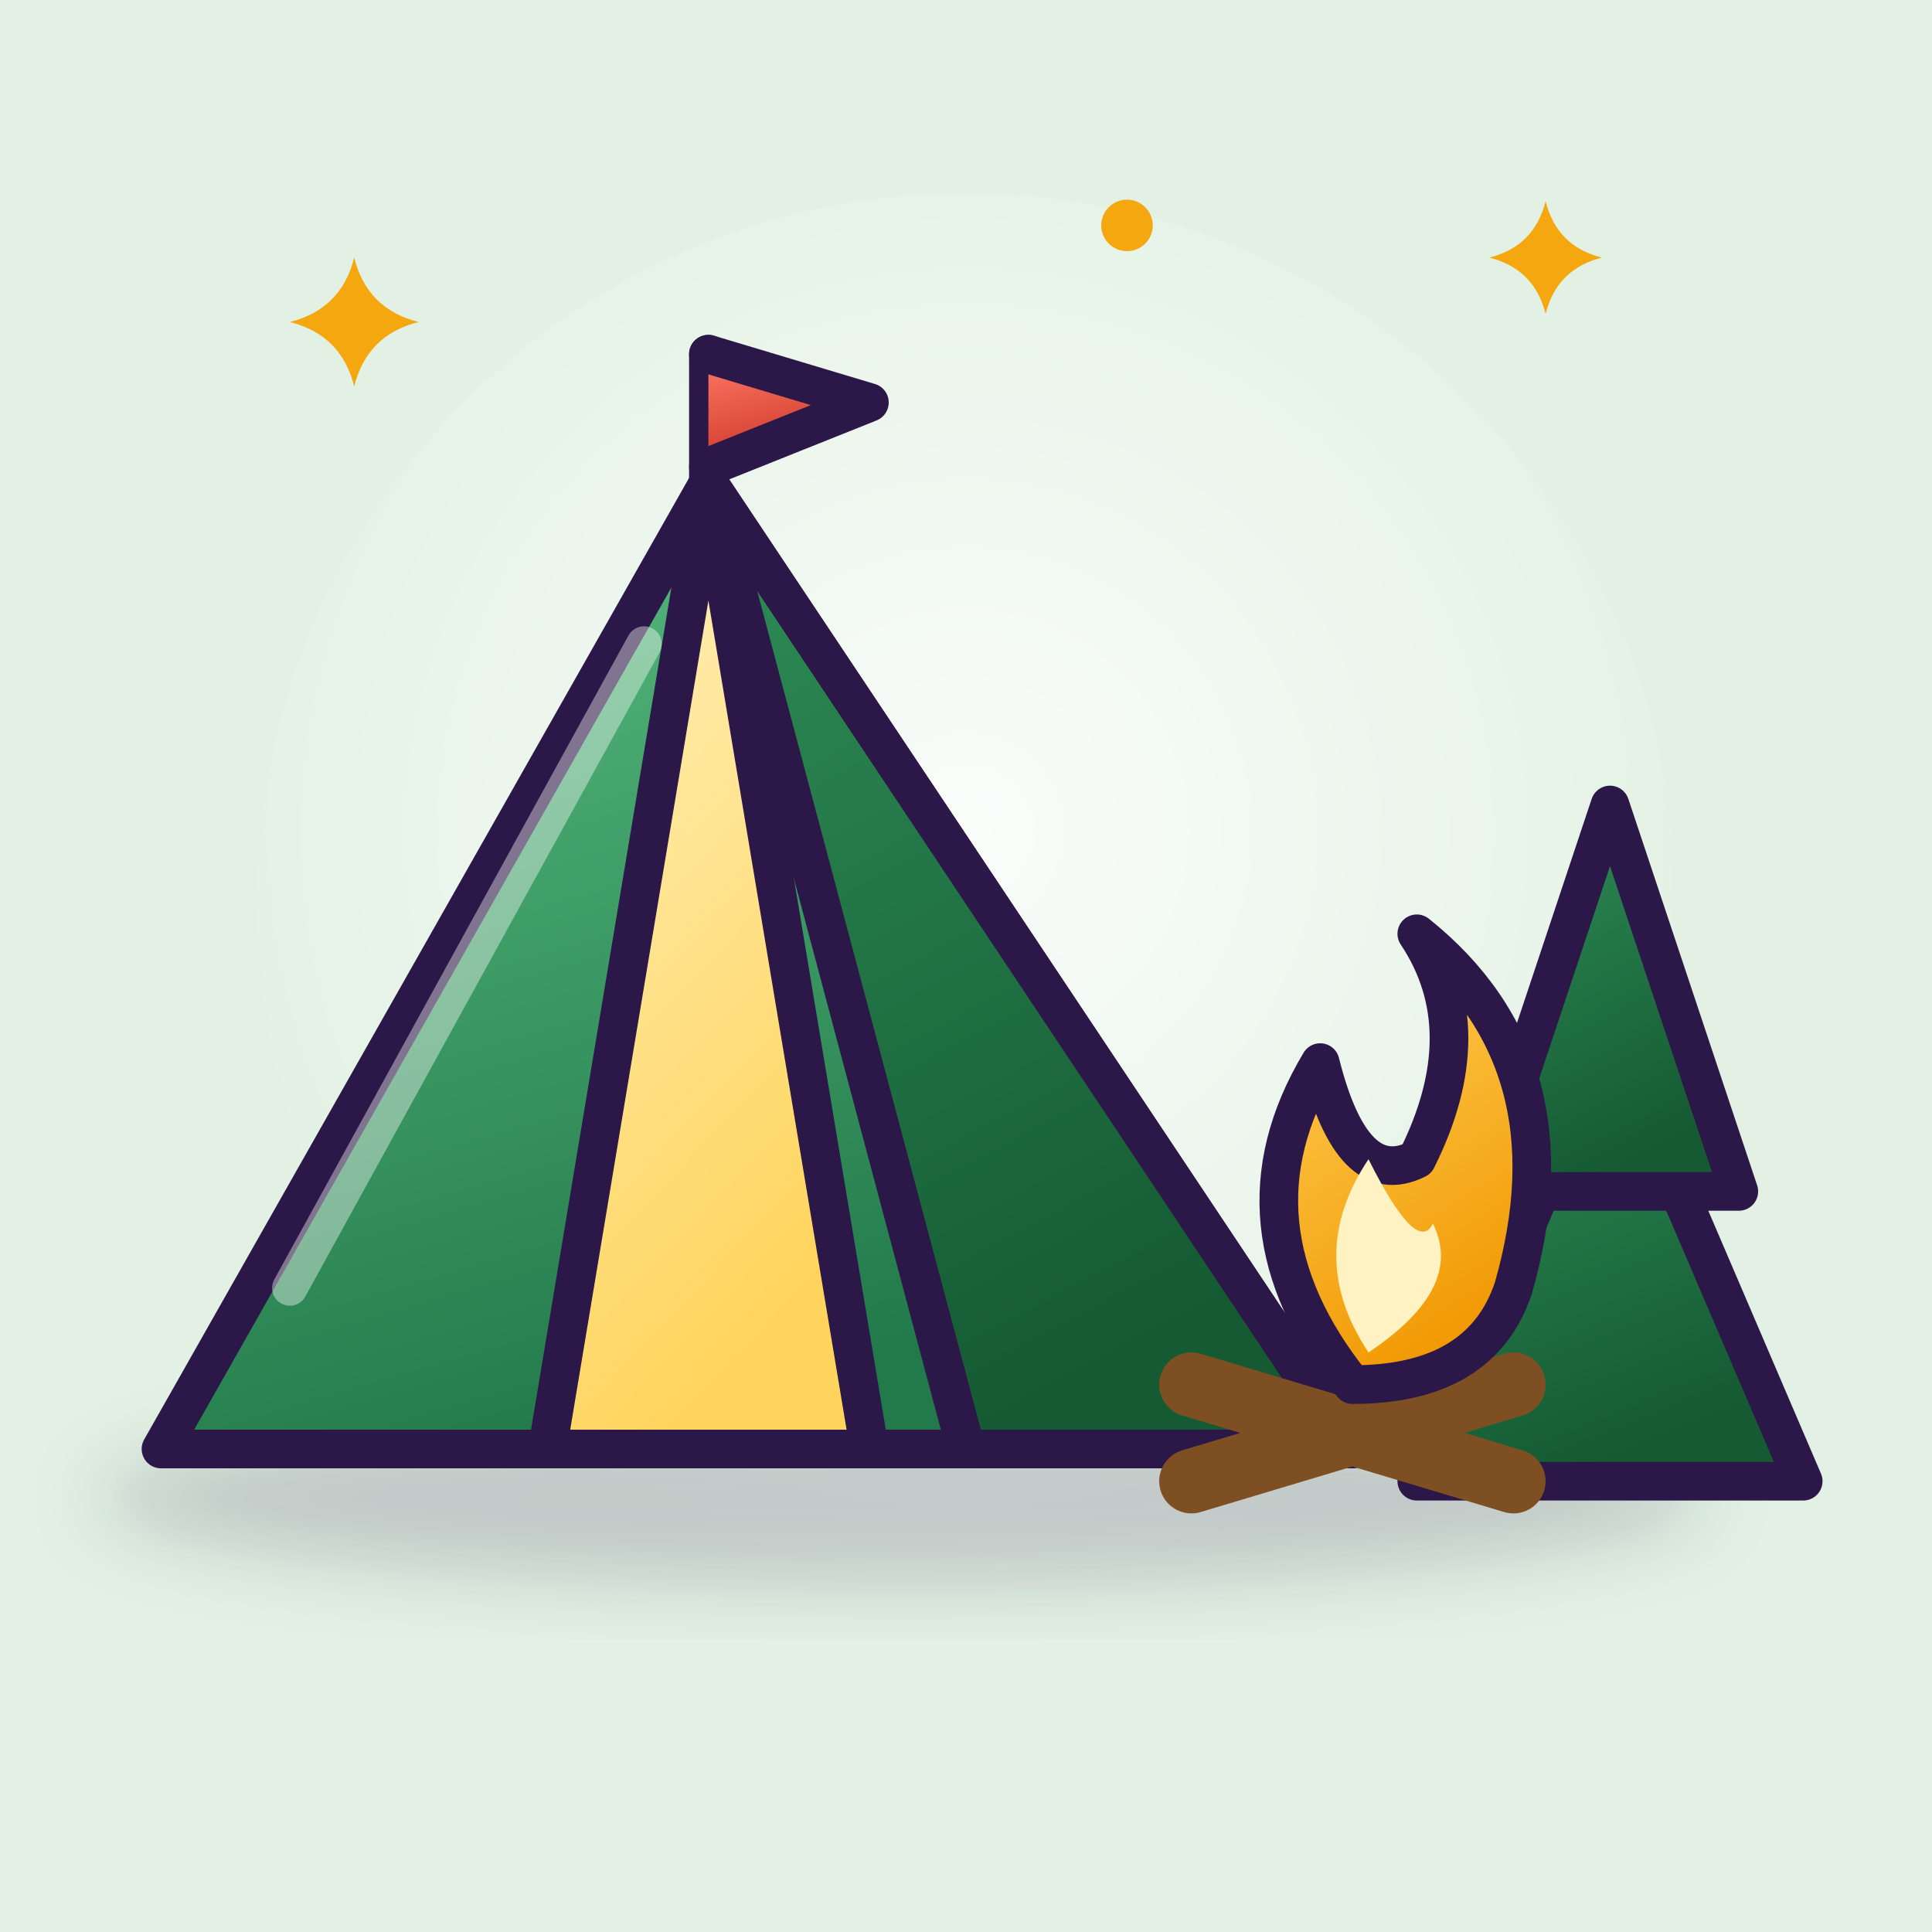
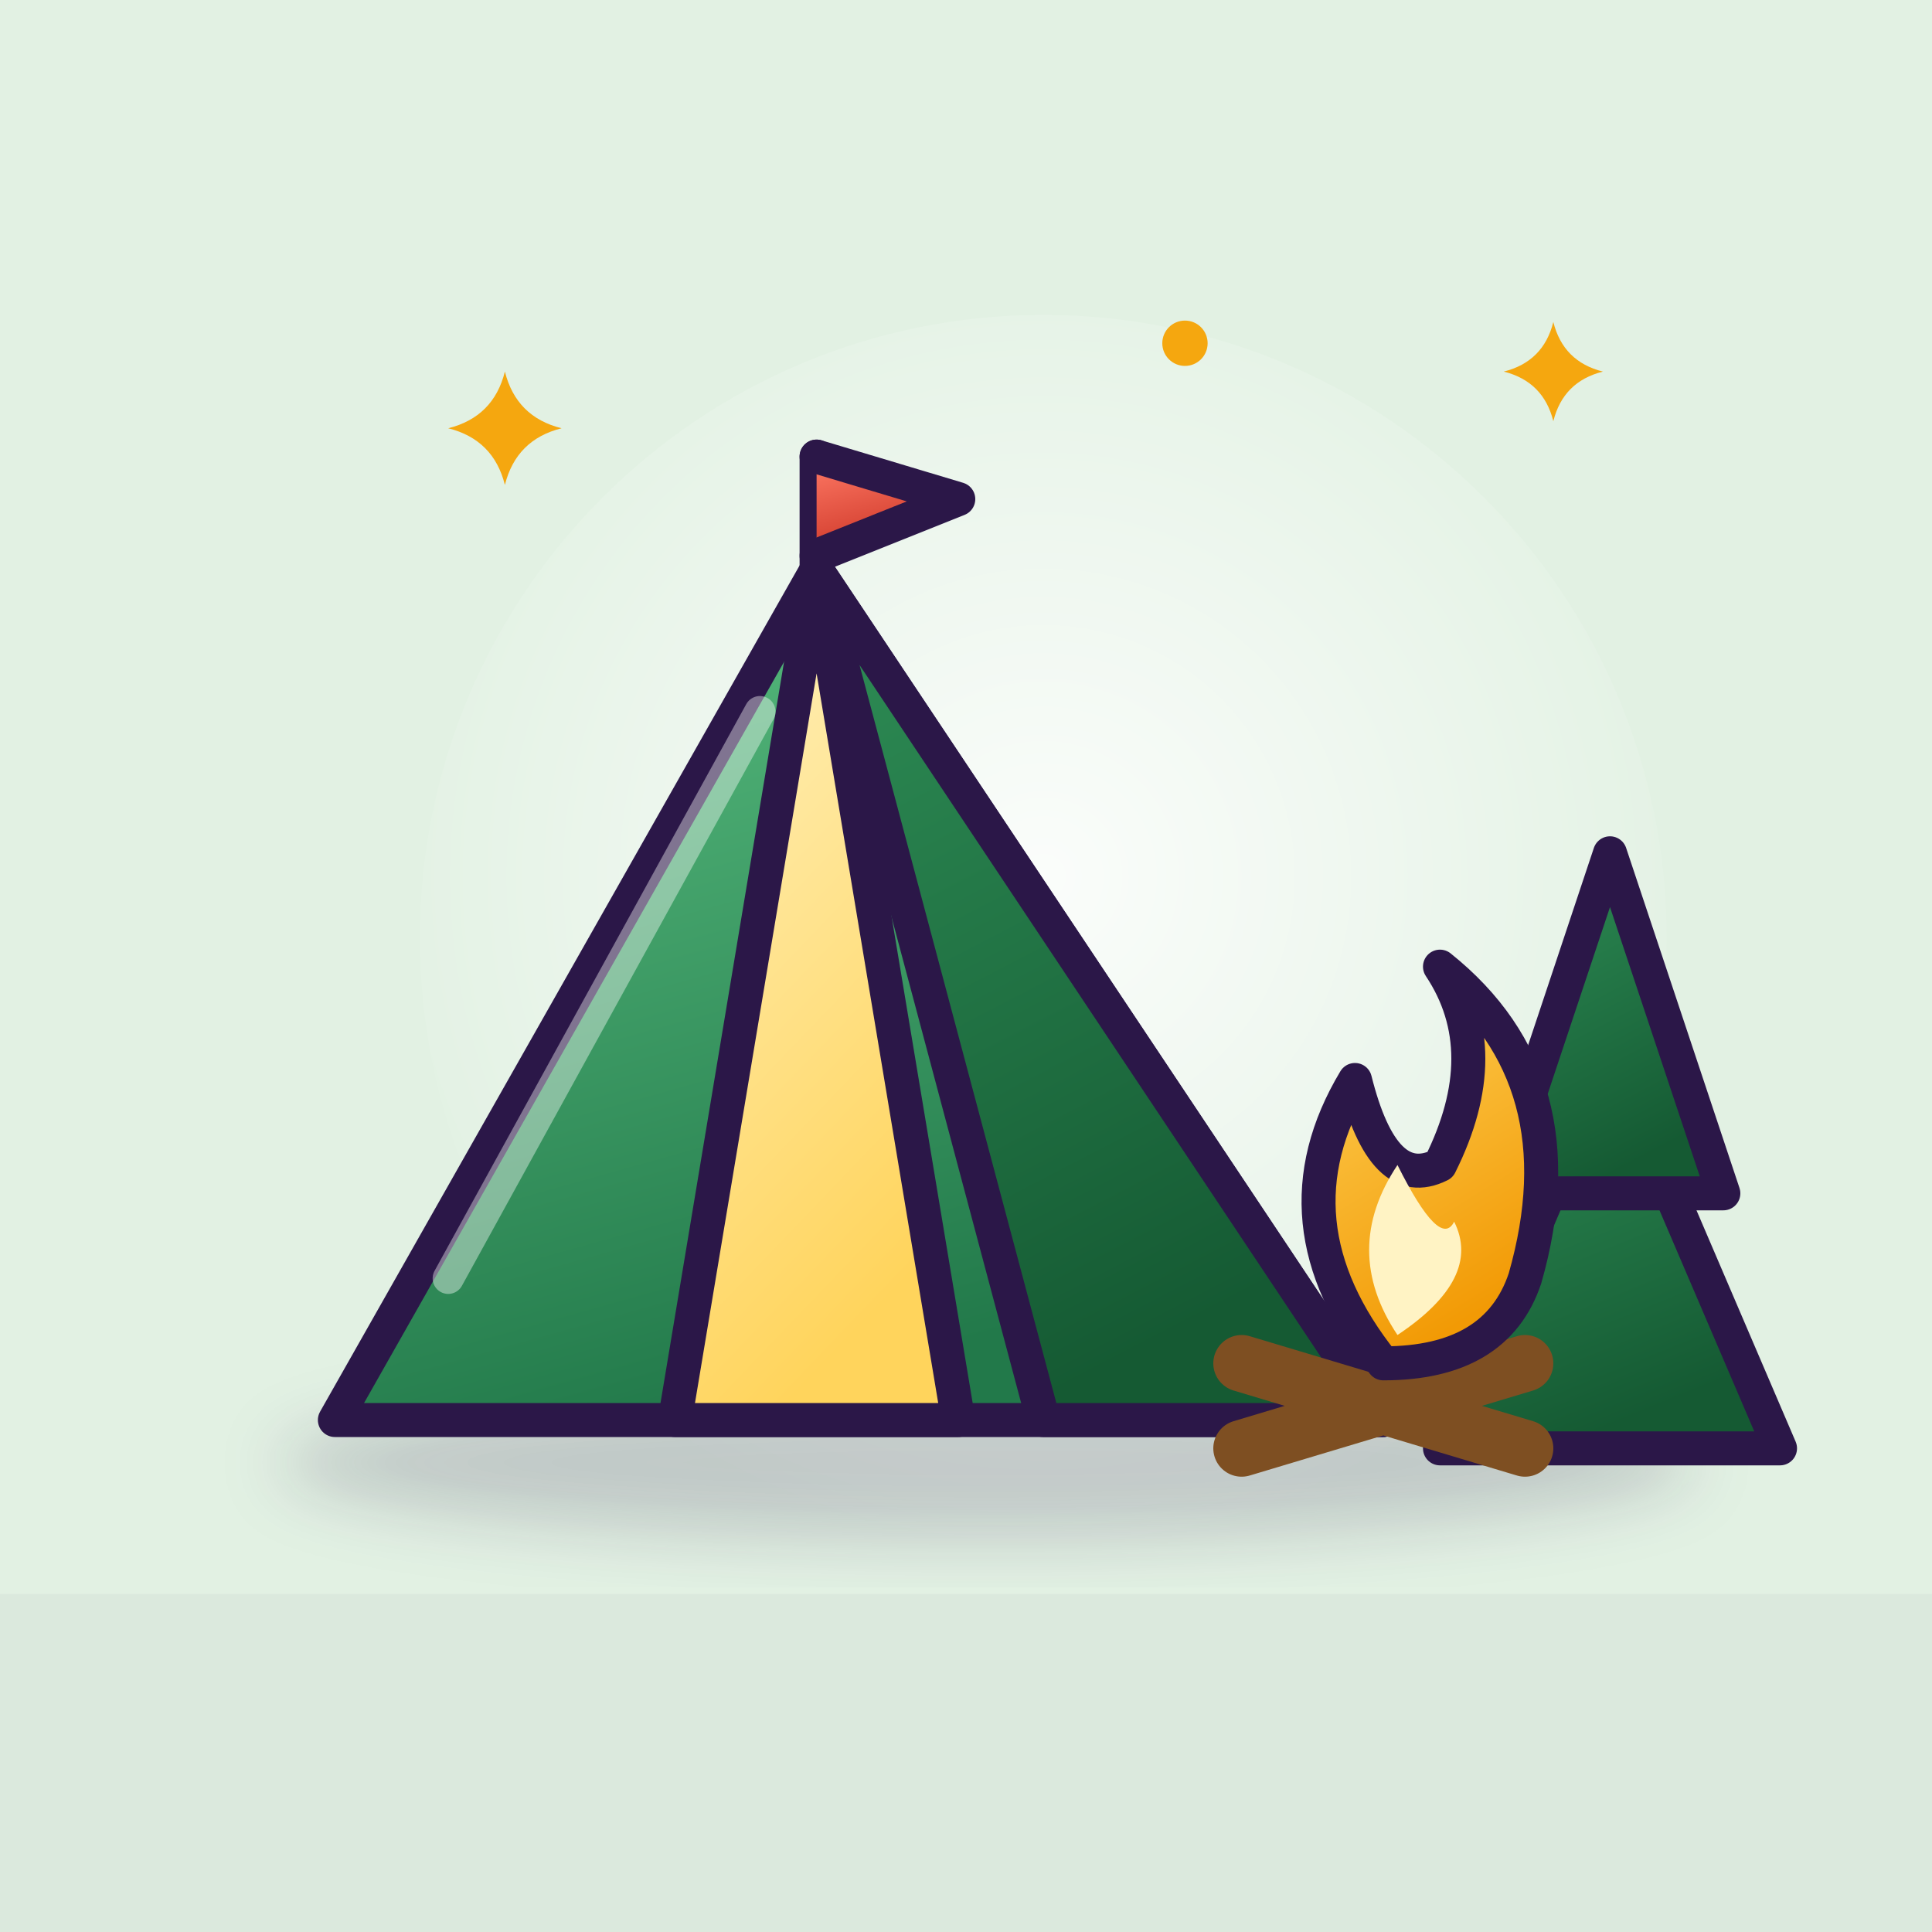
<svg xmlns="http://www.w3.org/2000/svg" viewBox="0 0 120 120" role="img">
  <defs>
    <linearGradient id="pur" x1="0" y1="0" x2="0.35" y2="1">
      <stop offset="0" stop-color="#A35BE8" />
      <stop offset="1" stop-color="#6A1FB5" />
    </linearGradient>
    <linearGradient id="purD" x1="0" y1="0" x2="0.35" y2="1">
      <stop offset="0" stop-color="#7B2CBF" />
      <stop offset="1" stop-color="#4A1287" />
    </linearGradient>
    <linearGradient id="gold" x1="0" y1="0" x2="0.35" y2="1">
      <stop offset="0" stop-color="#FFD45C" />
      <stop offset="1" stop-color="#F29A05" />
    </linearGradient>
    <linearGradient id="goldD" x1="0" y1="0" x2="0.35" y2="1">
      <stop offset="0" stop-color="#F2A20C" />
      <stop offset="1" stop-color="#C97A00" />
    </linearGradient>
    <linearGradient id="slate" x1="0" y1="0" x2="0.35" y2="1">
      <stop offset="0" stop-color="#66737B" />
      <stop offset="1" stop-color="#353F46" />
    </linearGradient>
    <linearGradient id="slateL" x1="0" y1="0" x2="0.35" y2="1">
      <stop offset="0" stop-color="#B8C3CA" />
      <stop offset="1" stop-color="#7F8C94" />
    </linearGradient>
    <linearGradient id="red" x1="0" y1="0" x2="0.35" y2="1">
      <stop offset="0" stop-color="#FF7A66" />
      <stop offset="1" stop-color="#CC3526" />
    </linearGradient>
    <linearGradient id="blue" x1="0" y1="0" x2="0.35" y2="1">
      <stop offset="0" stop-color="#5DB0F5" />
      <stop offset="1" stop-color="#1C64A8" />
    </linearGradient>
    <linearGradient id="green" x1="0" y1="0" x2="0.35" y2="1">
      <stop offset="0" stop-color="#5CC183" />
      <stop offset="1" stop-color="#22794A" />
    </linearGradient>
    <linearGradient id="greenD" x1="0" y1="0" x2="0.35" y2="1">
      <stop offset="0" stop-color="#2F8F57" />
      <stop offset="1" stop-color="#155A33" />
    </linearGradient>
    <linearGradient id="pink" x1="0" y1="0" x2="0.35" y2="1">
      <stop offset="0" stop-color="#FF8FB5" />
      <stop offset="1" stop-color="#D02F6B" />
    </linearGradient>
    <linearGradient id="teal" x1="0" y1="0" x2="0.35" y2="1">
      <stop offset="0" stop-color="#4CC4D2" />
      <stop offset="1" stop-color="#14808E" />
    </linearGradient>
    <linearGradient id="cream" x1="0" y1="0" x2="0.35" y2="1">
      <stop offset="0" stop-color="#FFFFFF" />
      <stop offset="1" stop-color="#E6DEF2" />
    </linearGradient>
    <linearGradient id="brown" x1="0" y1="0" x2="0.35" y2="1">
      <stop offset="0" stop-color="#C68B52" />
      <stop offset="1" stop-color="#7E4F22" />
    </linearGradient>
    <linearGradient id="screen" x1="0" y1="0" x2="0.35" y2="1">
      <stop offset="0" stop-color="#D6EDFF" />
      <stop offset="1" stop-color="#7FBDF2" />
    </linearGradient>
    <linearGradient id="wood" x1="0" y1="0" x2="0.35" y2="1">
      <stop offset="0" stop-color="#E0A869" />
      <stop offset="1" stop-color="#A8692E" />
    </linearGradient>
    <linearGradient id="glow" x1="0" y1="0" x2="0.35" y2="1">
      <stop offset="0" stop-color="#FFF3C4" />
      <stop offset="1" stop-color="#FFD45C" />
    </linearGradient>
    <linearGradient id="skin" x1="0" y1="0" x2="0.35" y2="1">
      <stop offset="0" stop-color="#FFFFFF" />
      <stop offset="1" stop-color="#F1EAF9" />
    </linearGradient>
    <filter id="soft" x="-30%" y="-30%" width="160%" height="160%">
      <feGaussianBlur stdDeviation="2.2" />
    </filter>
    <radialGradient id="halo" cx="0.5" cy="0.45" r="0.55">
      <stop offset="0" stop-color="#FFFFFF" stop-opacity="0.85" />
      <stop offset="1" stop-color="#FFFFFF" stop-opacity="0" />
    </radialGradient>
  </defs>
  <rect width="120" height="120" fill="#E2F1E3" />
-   <circle cx="60" cy="56" r="44" fill="url(#halo)" />
-   <path d="M22 16.0 Q22.8 19.2 26.0 20 Q22.8 20.8 22 24.0 Q21.2 20.8 18.0 20 Q21.2 19.2 22 16.0 Z" fill="#F5A70F" stroke="none" />
-   <path d="M96 12.5 Q96.7 15.3 99.5 16 Q96.7 16.7 96 19.5 Q95.3 16.7 92.5 16 Q95.3 15.3 96 12.5 Z" fill="#F5A70F" stroke="none" />
-   <circle cx="70" cy="14" r="1.6" fill="#F5A70F" opacity="1" stroke="none" />
-   <ellipse cx="56" cy="93" rx="50" ry="5.5" fill="#2B1748" opacity="0.18" filter="url(#soft)" />
-   <g stroke="#2B1748" stroke-width="2.4" stroke-linejoin="round" stroke-linecap="round">
-     <path d="M88 92 L100 64 L112 92 Z" fill="url(#greenD)" />
-     <path d="M92 74 L100 50 L108 74 Z" fill="url(#greenD)" />
-     <path d="M10 90 L44 30 L84 90 Z" fill="url(#green)" />
-     <path d="M44 30 L84 90 H60 Z" fill="url(#greenD)" />
-     <path d="M44 30 L34 90 H54 Z" fill="url(#glow)" />
-     <path d="M44 30 L44 22" />
-     <path d="M44 22 L54 25 L44 29" fill="url(#red)" />
-     <path d="M18 80 L40 40" stroke="#FFFFFF" stroke-width="2.2" opacity="0.4" />
-     <path d="M74 92 L94 86 M74 86 L94 92" stroke="#7E4F22" stroke-width="4" />
-     <path d="M84 86 Q76 76 82 66 Q84 74 88 72 Q92 64 88 58 Q98 66 94 80 Q92 86 84 86 Z" fill="url(#gold)" />
-     <path d="M85 84 Q81 78 85 72 Q88 78 89 76 Q91 80 85 84 Z" fill="#FFF3C4" stroke="none" />
+   <rect x="0" y="99" width="120" height="21" fill="#2B1748" opacity="0.04" />
+   <g transform="translate(12 9) scale(0.88)">
+     <circle cx="60" cy="56" r="44" fill="url(#halo)" />
+     <path d="M22 16.0 Q22.8 19.2 26.0 20 Q22.8 20.8 22 24.0 Q21.2 20.8 18.0 20 Q21.2 19.2 22 16.0 Z" fill="#F5A70F" stroke="none" />
+     <path d="M96 12.5 Q96.7 15.3 99.5 16 Q96.7 16.7 96 19.5 Q95.3 16.7 92.5 16 Q95.3 15.3 96 12.5 Z" fill="#F5A70F" stroke="none" />
+     <circle cx="70" cy="14" r="1.6" fill="#F5A70F" opacity="1" stroke="none" />
+     <ellipse cx="56" cy="93" rx="50" ry="5.5" fill="#2B1748" opacity="0.18" filter="url(#soft)" />
+     <g stroke="#2B1748" stroke-width="2.4" stroke-linejoin="round" stroke-linecap="round">
+       <path d="M88 92 L100 64 L112 92 Z" fill="url(#greenD)" />
+       <path d="M92 74 L100 50 L108 74 Z" fill="url(#greenD)" />
+       <path d="M10 90 L44 30 L84 90 Z" fill="url(#green)" />
+       <path d="M44 30 L84 90 H60 Z" fill="url(#greenD)" />
+       <path d="M44 30 L34 90 H54 Z" fill="url(#glow)" />
+       <path d="M44 30 L44 22" />
+       <path d="M44 22 L54 25 L44 29" fill="url(#red)" />
+       <path d="M18 80 L40 40" stroke="#FFFFFF" stroke-width="2.2" opacity="0.4" />
+       <path d="M74 92 L94 86 M74 86 L94 92" stroke="#7E4F22" stroke-width="4" />
+       <path d="M84 86 Q76 76 82 66 Q84 74 88 72 Q92 64 88 58 Q98 66 94 80 Q92 86 84 86 Z" fill="url(#gold)" />
+       <path d="M85 84 Q81 78 85 72 Q88 78 89 76 Q91 80 85 84 Z" fill="#FFF3C4" stroke="none" />
+     </g>
  </g>
</svg>
